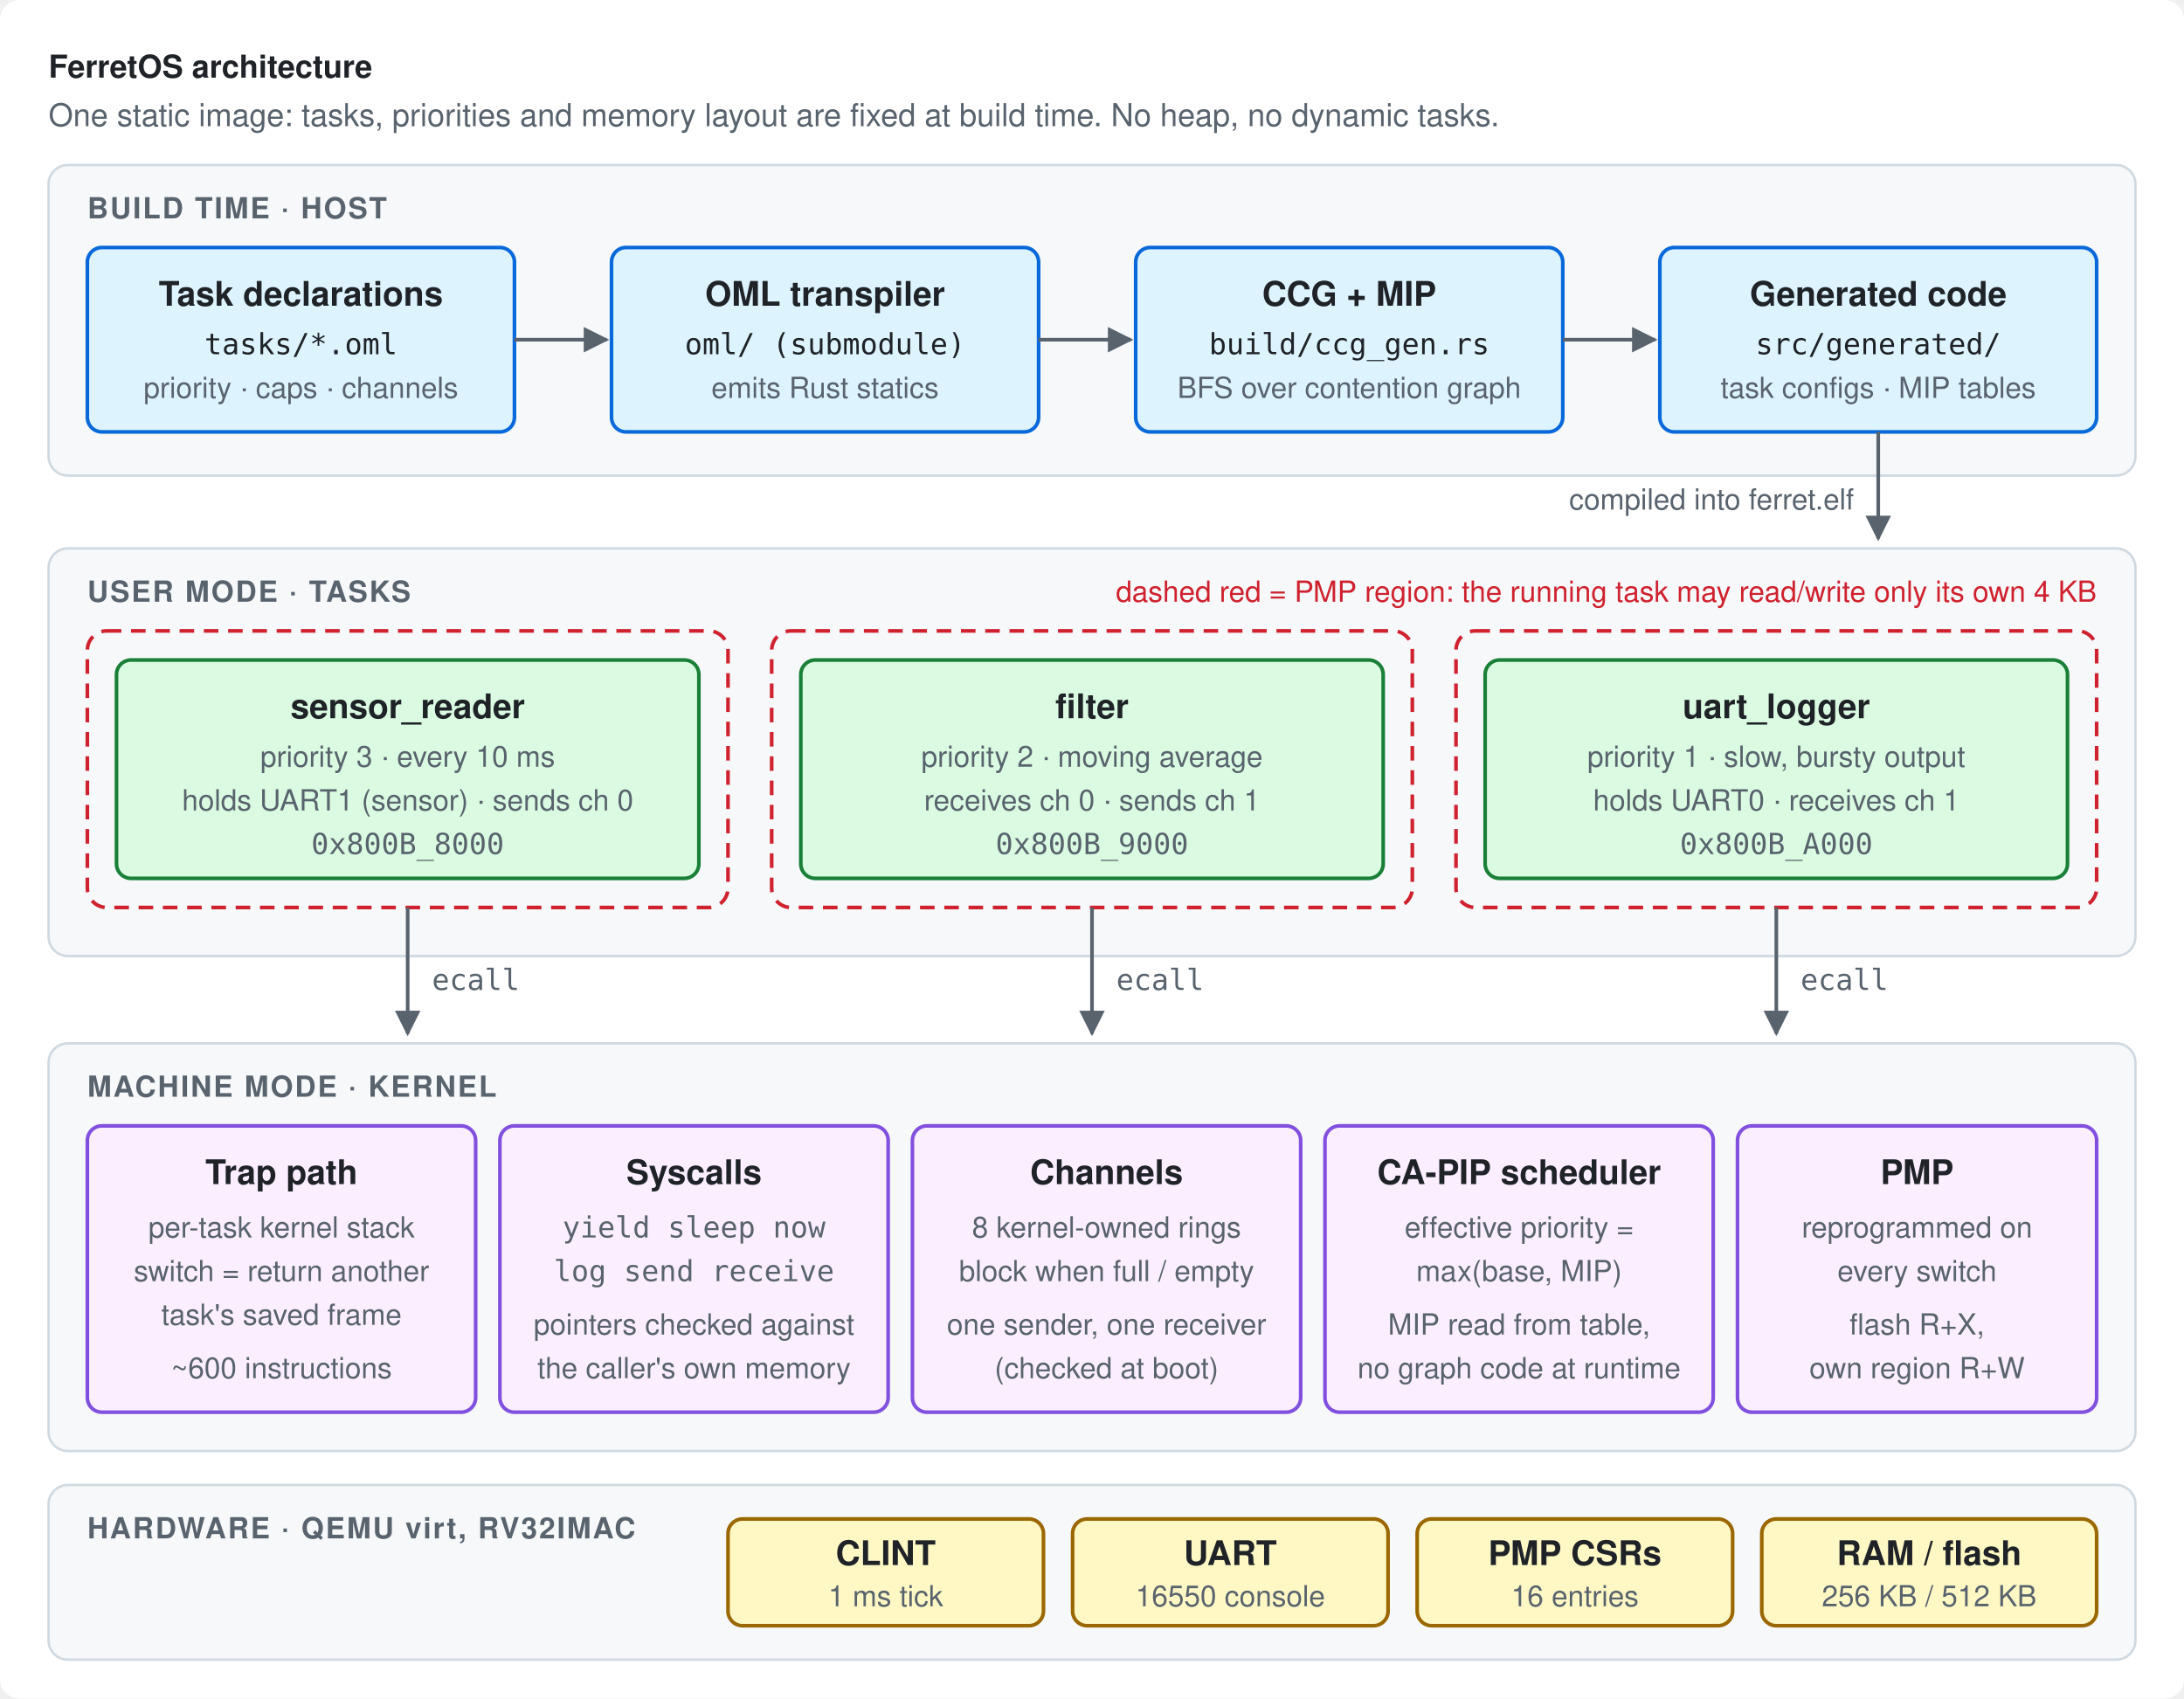
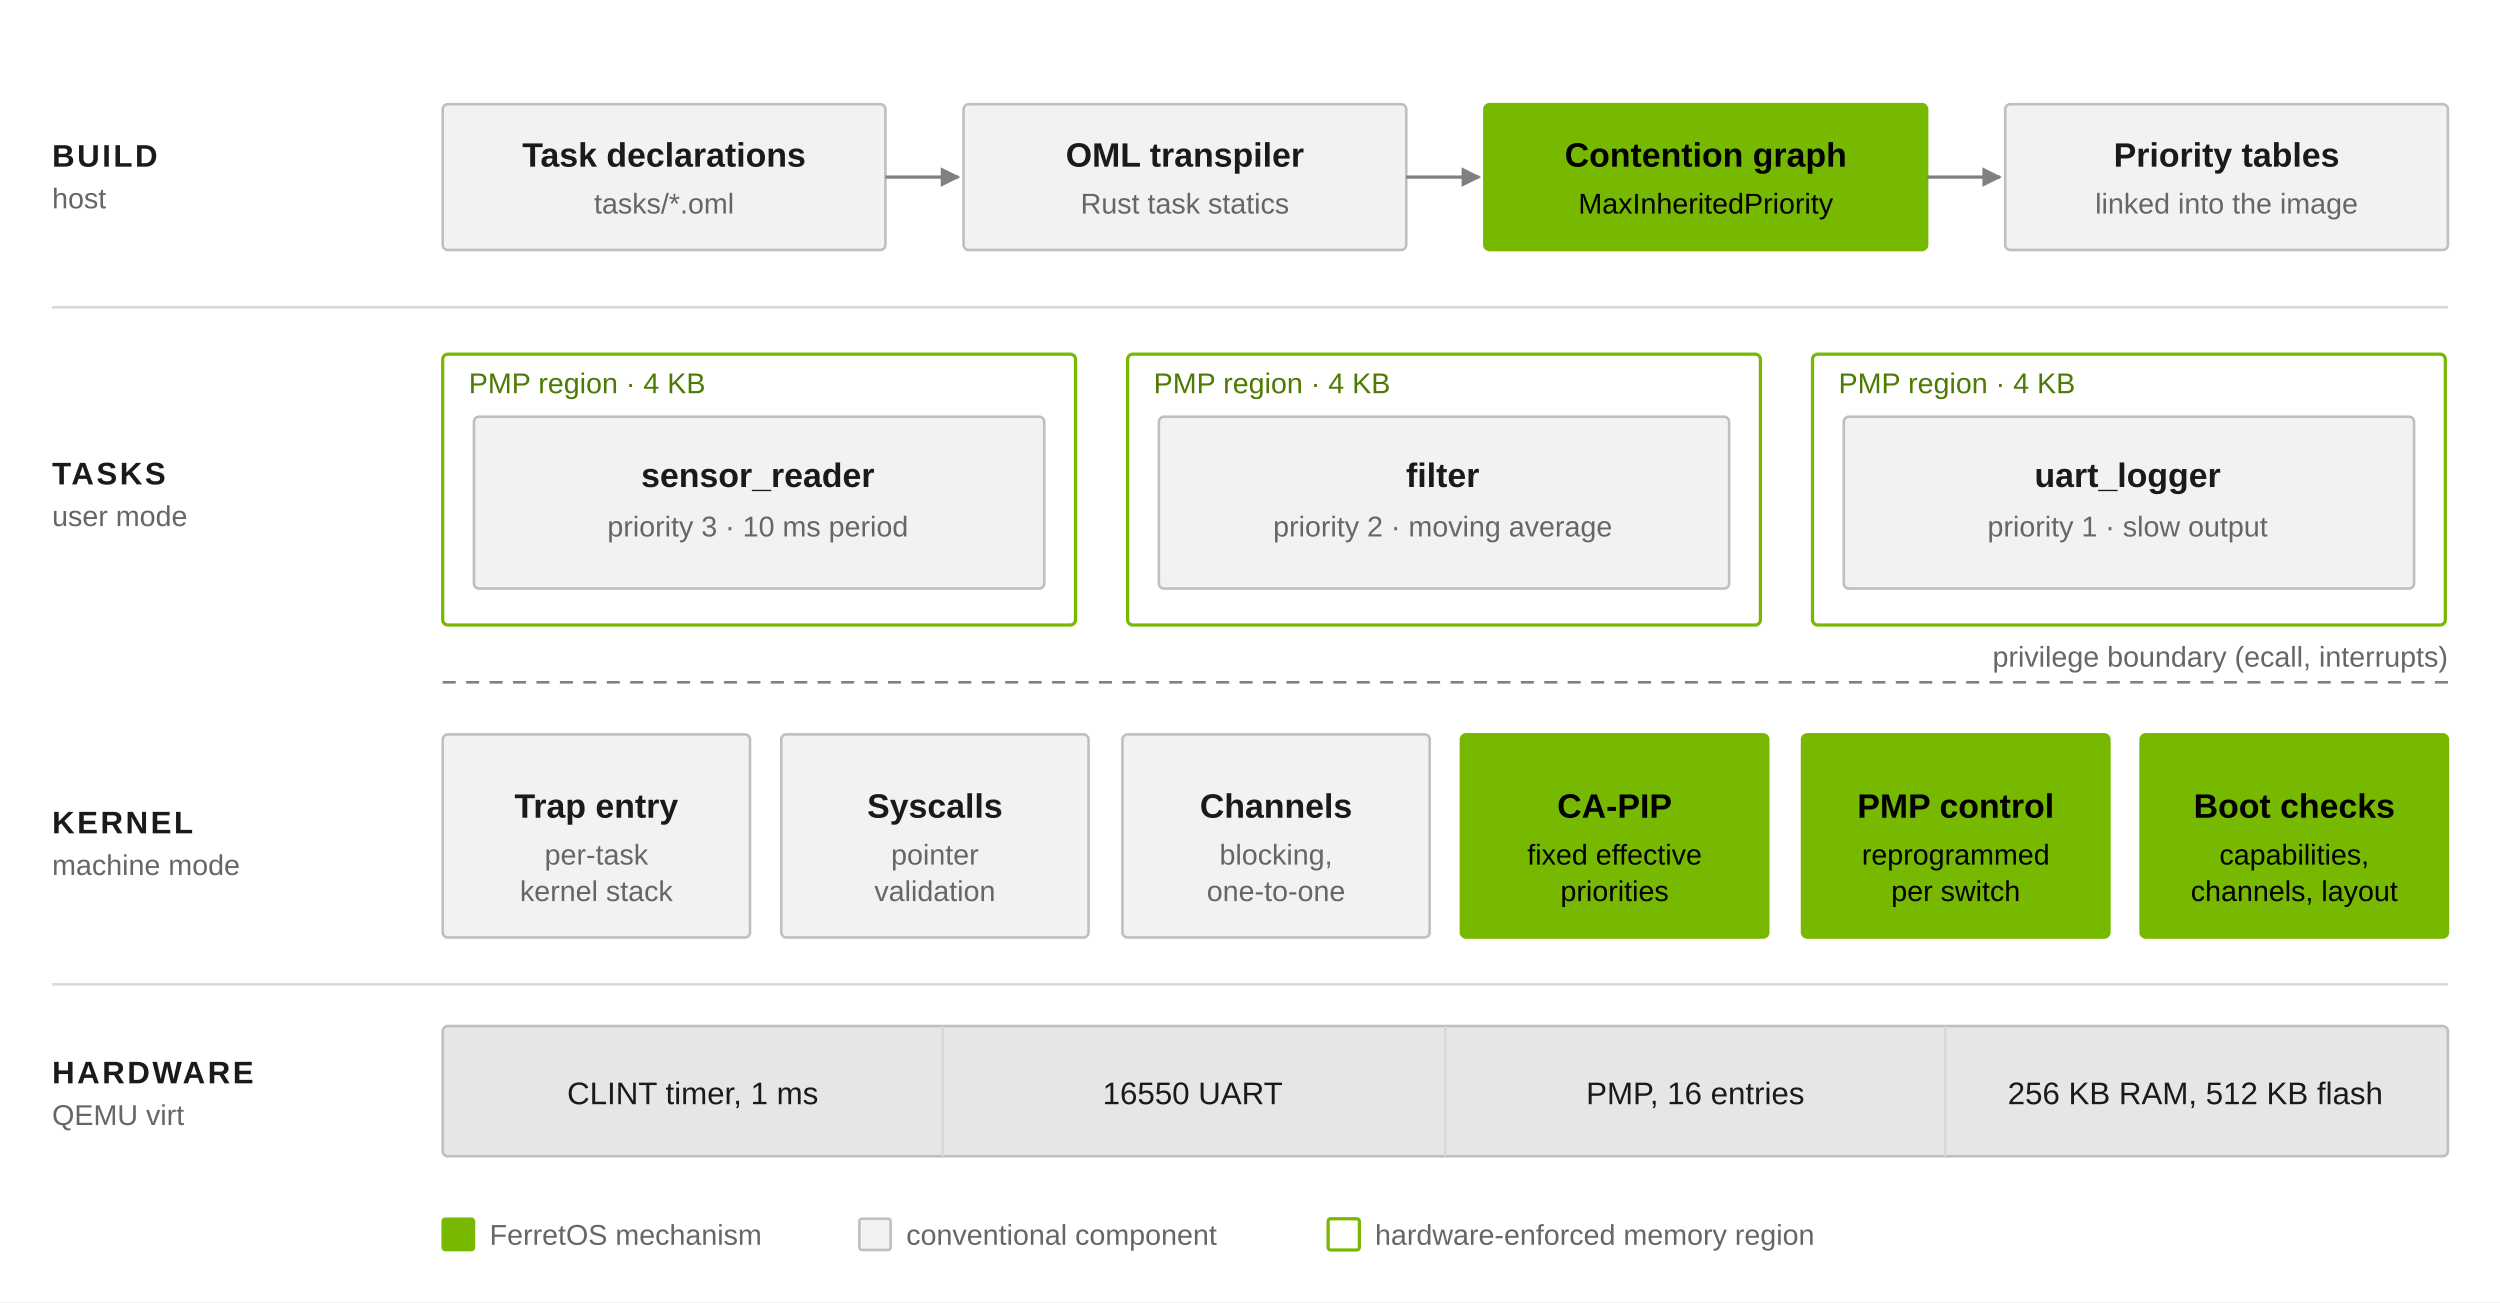
- <svg xmlns="http://www.w3.org/2000/svg" viewBox="0 0 900 700" width="900" height="700" font-family="-apple-system, BlinkMacSystemFont, 'Segoe UI', Helvetica, Arial, sans-serif">
+ <svg xmlns="http://www.w3.org/2000/svg" viewBox="0 0 960 500" width="960" height="500" font-family="Arial, Helvetica, sans-serif">
  <style>
-   .bg{fill:#ffffff} .fg{fill:#1f2328} .muted{fill:#59636e} .code{font-family:ui-monospace,SFMono-Regular,Menlo,monospace}
-   .band{fill:#f6f8fa;stroke:#d1d9e0} .box{fill:#ffffff;stroke:#d1d9e0}
-   .build{fill:#ddf4ff;stroke:#0969da} .task{fill:#dafbe1;stroke:#1a7f37} .kern{fill:#fbefff;stroke:#8250df}
-   .hw{fill:#fff8c5;stroke:#9a6700} .pmp{fill:none;stroke:#cf222e} .pmptext{fill:#cf222e}
-   .arrow{stroke:#59636e;fill:none} .head{fill:#59636e}
+   .bg{fill:#ffffff} .fg{fill:#1a1a1a} .muted{fill:#666666} .rule{stroke:#d9d9d9}
+   .blk{fill:#f2f2f2;stroke:#bfbfbf} .hl{fill:#76b900;stroke:#76b900} .hltext{fill:#000000}
+   .region{fill:none;stroke:#76b900} .regiontext{fill:#4d7a00} .line{stroke:#808080;fill:none} .head{fill:#808080}
+   .hw{fill:#e6e6e6;stroke:#bfbfbf}
  @media (prefers-color-scheme: dark){
-     .bg{fill:#0d1117} .fg{fill:#e6edf3} .muted{fill:#9198a1}
-     .band{fill:#151b23;stroke:#3d444d} .box{fill:#0d1117;stroke:#3d444d}
-     .build{fill:#0c2d6b;stroke:#4493f8} .task{fill:#0f3d1e;stroke:#3fb950} .kern{fill:#2a1b4e;stroke:#ab7df8}
-     .hw{fill:#3b2e00;stroke:#d29922} .pmp{fill:none;stroke:#f85149} .pmptext{fill:#f85149}
-     .arrow{stroke:#9198a1} .head{fill:#9198a1}
+     .bg{fill:#0d1117} .fg{fill:#ededed} .muted{fill:#a0a0a0} .rule{stroke:#30363d}
+     .blk{fill:#1c2128;stroke:#444c56} .hw{fill:#22272e;stroke:#444c56}
+     .regiontext{fill:#76b900} .line{stroke:#8b949e} .head{fill:#8b949e}
  }
-   text{font-size:13px} .t{font-weight:600;font-size:14px} .s{font-size:12px} .h{font-size:12px;font-weight:600;letter-spacing:.06em}
+   text{font-size:12px} .name{font-size:13px;font-weight:700} .row{font-size:12px;font-weight:700;letter-spacing:.08em} .sub{font-size:11px}
</style>
  <defs>
-     <marker id="a" viewBox="0 0 10 10" refX="9" refY="5" markerWidth="7" markerHeight="7" orient="auto-start-reverse">
+     <marker id="a" viewBox="0 0 10 10" refX="9" refY="5" markerWidth="6" markerHeight="6" orient="auto">
      <path class="head" d="M0,0 L10,5 L0,10 z" />
    </marker>
  </defs>
-   <rect class="bg" width="900" height="700" rx="8" />
-   <text class="fg" x="20" y="32" font-size="17" font-weight="600">FerretOS architecture</text>
-   <text class="muted" x="20" y="52" font-size="12">One static image: tasks, priorities and memory layout are fixed at build time. No heap, no dynamic tasks.</text>
-   <rect class="band" x="20" y="68" width="860" height="128" rx="8" stroke-width="1" />
-   <text class="muted h" x="36" y="90">BUILD TIME · HOST</text>
-   <rect class="build" x="36" y="102" width="176" height="76" rx="6" stroke-width="1.5" />
-   <text class="fg t" x="124" y="126" text-anchor="middle">Task declarations</text>
-   <text class="fg s code" x="124" y="146" text-anchor="middle">tasks/*.oml</text>
-   <text class="muted s" x="124" y="164" text-anchor="middle">priority · caps · channels</text>
-   <rect class="build" x="252" y="102" width="176" height="76" rx="6" stroke-width="1.5" />
-   <text class="fg t" x="340" y="126" text-anchor="middle">OML transpiler</text>
-   <text class="fg s code" x="340" y="146" text-anchor="middle">oml/ (submodule)</text>
-   <text class="muted s" x="340" y="164" text-anchor="middle">emits Rust statics</text>
-   <rect class="build" x="468" y="102" width="176" height="76" rx="6" stroke-width="1.5" />
-   <text class="fg t" x="556" y="126" text-anchor="middle">CCG + MIP</text>
-   <text class="fg s code" x="556" y="146" text-anchor="middle">build/ccg_gen.rs</text>
-   <text class="muted s" x="556" y="164" text-anchor="middle">BFS over contention graph</text>
-   <rect class="build" x="684" y="102" width="180" height="76" rx="6" stroke-width="1.5" />
-   <text class="fg t" x="774" y="126" text-anchor="middle">Generated code</text>
-   <text class="fg s code" x="774" y="146" text-anchor="middle">src/generated/</text>
-   <text class="muted s" x="774" y="164" text-anchor="middle">task configs · MIP tables</text>
-   <line class="arrow" x1="212" y1="140" x2="250" y2="140" stroke-width="1.5" marker-end="url(#a)" />
-   <line class="arrow" x1="428" y1="140" x2="466" y2="140" stroke-width="1.5" marker-end="url(#a)" />
-   <line class="arrow" x1="644" y1="140" x2="682" y2="140" stroke-width="1.5" marker-end="url(#a)" />
-   <line class="arrow" x1="774" y1="178" x2="774" y2="222" stroke-width="1.5" marker-end="url(#a)" />
-   <text class="muted s" x="764" y="210" text-anchor="end">compiled into ferret.elf</text>
-   <rect class="band" x="20" y="226" width="860" height="168" rx="8" stroke-width="1" />
-   <text class="muted h" x="36" y="248">USER MODE · TASKS</text>
-   <text class="pmptext s" x="864" y="248" text-anchor="end">dashed red = PMP region: the running task may read/write only its own 4 KB</text>
-   <rect class="pmp" x="36" y="260" width="264" height="114" rx="8" stroke-width="1.5" stroke-dasharray="6 4" />
-   <rect class="task" x="48" y="272" width="240" height="90" rx="6" stroke-width="1.5" />
-   <text class="fg t" x="168" y="296" text-anchor="middle">sensor_reader</text>
-   <text class="muted s" x="168" y="316" text-anchor="middle">priority 3 · every 10 ms</text>
-   <text class="muted s" x="168" y="334" text-anchor="middle">holds UART1 (sensor) · sends ch 0</text>
-   <text class="muted s code" x="168" y="352" text-anchor="middle">0x800B_8000</text>
-   <rect class="pmp" x="318" y="260" width="264" height="114" rx="8" stroke-width="1.5" stroke-dasharray="6 4" />
-   <rect class="task" x="330" y="272" width="240" height="90" rx="6" stroke-width="1.5" />
-   <text class="fg t" x="450" y="296" text-anchor="middle">filter</text>
-   <text class="muted s" x="450" y="316" text-anchor="middle">priority 2 · moving average</text>
-   <text class="muted s" x="450" y="334" text-anchor="middle">receives ch 0 · sends ch 1</text>
-   <text class="muted s code" x="450" y="352" text-anchor="middle">0x800B_9000</text>
-   <rect class="pmp" x="600" y="260" width="264" height="114" rx="8" stroke-width="1.5" stroke-dasharray="6 4" />
-   <rect class="task" x="612" y="272" width="240" height="90" rx="6" stroke-width="1.5" />
-   <text class="fg t" x="732" y="296" text-anchor="middle">uart_logger</text>
-   <text class="muted s" x="732" y="316" text-anchor="middle">priority 1 · slow, bursty output</text>
-   <text class="muted s" x="732" y="334" text-anchor="middle">holds UART0 · receives ch 1</text>
-   <text class="muted s code" x="732" y="352" text-anchor="middle">0x800B_A000</text>
-   <line class="arrow" x1="168" y1="374" x2="168" y2="426" stroke-width="1.5" marker-end="url(#a)" />
-   <line class="arrow" x1="450" y1="374" x2="450" y2="426" stroke-width="1.5" marker-end="url(#a)" />
-   <line class="arrow" x1="732" y1="374" x2="732" y2="426" stroke-width="1.5" marker-end="url(#a)" />
-   <text class="muted s code" x="178" y="408">ecall</text>
-   <text class="muted s code" x="460" y="408">ecall</text>
-   <text class="muted s code" x="742" y="408">ecall</text>
-   <rect class="band" x="20" y="430" width="860" height="168" rx="8" stroke-width="1" />
-   <text class="muted h" x="36" y="452">MACHINE MODE · KERNEL</text>
-   <rect class="kern" x="36" y="464" width="160" height="118" rx="6" stroke-width="1.5" />
-   <text class="fg t" x="116" y="488" text-anchor="middle">Trap path</text>
-   <text class="muted s" x="116" y="510" text-anchor="middle">per-task kernel stack</text>
-   <text class="muted s" x="116" y="528" text-anchor="middle">switch = return another</text>
-   <text class="muted s" x="116" y="546" text-anchor="middle">task's saved frame</text>
-   <text class="muted s" x="116" y="568" text-anchor="middle">~600 instructions</text>
-   <rect class="kern" x="206" y="464" width="160" height="118" rx="6" stroke-width="1.5" />
-   <text class="fg t" x="286" y="488" text-anchor="middle">Syscalls</text>
-   <text class="muted s code" x="286" y="510" text-anchor="middle">yield sleep now</text>
-   <text class="muted s code" x="286" y="528" text-anchor="middle">log send receive</text>
-   <text class="muted s" x="286" y="550" text-anchor="middle">pointers checked against</text>
-   <text class="muted s" x="286" y="568" text-anchor="middle">the caller's own memory</text>
-   <rect class="kern" x="376" y="464" width="160" height="118" rx="6" stroke-width="1.5" />
-   <text class="fg t" x="456" y="488" text-anchor="middle">Channels</text>
-   <text class="muted s" x="456" y="510" text-anchor="middle">8 kernel-owned rings</text>
-   <text class="muted s" x="456" y="528" text-anchor="middle">block when full / empty</text>
-   <text class="muted s" x="456" y="550" text-anchor="middle">one sender, one receiver</text>
-   <text class="muted s" x="456" y="568" text-anchor="middle">(checked at boot)</text>
-   <rect class="kern" x="546" y="464" width="160" height="118" rx="6" stroke-width="1.5" />
-   <text class="fg t" x="626" y="488" text-anchor="middle">CA-PIP scheduler</text>
-   <text class="muted s" x="626" y="510" text-anchor="middle">effective priority =</text>
-   <text class="muted s" x="626" y="528" text-anchor="middle">max(base, MIP)</text>
-   <text class="muted s" x="626" y="550" text-anchor="middle">MIP read from table,</text>
-   <text class="muted s" x="626" y="568" text-anchor="middle">no graph code at runtime</text>
-   <rect class="kern" x="716" y="464" width="148" height="118" rx="6" stroke-width="1.5" />
-   <text class="fg t" x="790" y="488" text-anchor="middle">PMP</text>
-   <text class="muted s" x="790" y="510" text-anchor="middle">reprogrammed on</text>
-   <text class="muted s" x="790" y="528" text-anchor="middle">every switch</text>
-   <text class="muted s" x="790" y="550" text-anchor="middle">flash R+X,</text>
-   <text class="muted s" x="790" y="568" text-anchor="middle">own region R+W</text>
-   <rect class="band" x="20" y="612" width="860" height="72" rx="8" stroke-width="1" />
-   <text class="muted h" x="36" y="634">HARDWARE · QEMU virt, RV32IMAC</text>
-   <rect class="hw" x="300" y="626" width="130" height="44" rx="6" stroke-width="1.5" />
-   <text class="fg t" x="365" y="645" text-anchor="middle">CLINT</text>
-   <text class="muted s" x="365" y="662" text-anchor="middle">1 ms tick</text>
-   <rect class="hw" x="442" y="626" width="130" height="44" rx="6" stroke-width="1.5" />
-   <text class="fg t" x="507" y="645" text-anchor="middle">UART</text>
-   <text class="muted s" x="507" y="662" text-anchor="middle">16550 console</text>
-   <rect class="hw" x="584" y="626" width="130" height="44" rx="6" stroke-width="1.5" />
-   <text class="fg t" x="649" y="645" text-anchor="middle">PMP CSRs</text>
-   <text class="muted s" x="649" y="662" text-anchor="middle">16 entries</text>
-   <rect class="hw" x="726" y="626" width="138" height="44" rx="6" stroke-width="1.5" />
-   <text class="fg t" x="795" y="645" text-anchor="middle">RAM / flash</text>
-   <text class="muted s" x="795" y="662" text-anchor="middle">256 KB / 512 KB</text>
+   <rect class="bg" width="960" height="500" />
+   <text class="fg row" x="20" y="64">BUILD</text>
+   <text class="muted sub" x="20" y="80">host</text>
+   <text class="fg row" x="20" y="186">TASKS</text>
+   <text class="muted sub" x="20" y="202">user mode</text>
+   <text class="fg row" x="20" y="320">KERNEL</text>
+   <text class="muted sub" x="20" y="336">machine mode</text>
+   <text class="fg row" x="20" y="416">HARDWARE</text>
+   <text class="muted sub" x="20" y="432">QEMU virt</text>
+   <rect class="blk" x="170" y="40" width="170" height="56" rx="2" />
+   <text class="fg name" x="255" y="64" text-anchor="middle">Task declarations</text>
+   <text class="muted sub" x="255" y="82" text-anchor="middle">tasks/*.oml</text>
+   <rect class="blk" x="370" y="40" width="170" height="56" rx="2" />
+   <text class="fg name" x="455" y="64" text-anchor="middle">OML transpiler</text>
+   <text class="muted sub" x="455" y="82" text-anchor="middle">Rust task statics</text>
+   <rect class="hl" x="570" y="40" width="170" height="56" rx="2" />
+   <text class="hltext name" x="655" y="64" text-anchor="middle">Contention graph</text>
+   <text class="hltext sub" x="655" y="82" text-anchor="middle">MaxInheritedPriority</text>
+   <rect class="blk" x="770" y="40" width="170" height="56" rx="2" />
+   <text class="fg name" x="855" y="64" text-anchor="middle">Priority tables</text>
+   <text class="muted sub" x="855" y="82" text-anchor="middle">linked into the image</text>
+   <line class="line" x1="340" y1="68" x2="368" y2="68" stroke-width="1.25" marker-end="url(#a)" />
+   <line class="line" x1="540" y1="68" x2="568" y2="68" stroke-width="1.25" marker-end="url(#a)" />
+   <line class="line" x1="740" y1="68" x2="768" y2="68" stroke-width="1.25" marker-end="url(#a)" />
+   <line class="rule" x1="20" y1="118" x2="940" y2="118" stroke-width="1" />
+   <rect class="region" x="170" y="136" width="243" height="104" rx="2" stroke-width="1.25" />
+   <text class="regiontext sub" x="180" y="151">PMP region · 4 KB</text>
+   <rect class="blk" x="182" y="160" width="219" height="66" rx="2" />
+   <text class="fg name" x="291" y="187" text-anchor="middle">sensor_reader</text>
+   <text class="muted sub" x="291" y="206" text-anchor="middle">priority 3 · 10 ms period</text>
+   <rect class="region" x="433" y="136" width="243" height="104" rx="2" stroke-width="1.25" />
+   <text class="regiontext sub" x="443" y="151">PMP region · 4 KB</text>
+   <rect class="blk" x="445" y="160" width="219" height="66" rx="2" />
+   <text class="fg name" x="554" y="187" text-anchor="middle">filter</text>
+   <text class="muted sub" x="554" y="206" text-anchor="middle">priority 2 · moving average</text>
+   <rect class="region" x="696" y="136" width="243" height="104" rx="2" stroke-width="1.25" />
+   <text class="regiontext sub" x="706" y="151">PMP region · 4 KB</text>
+   <rect class="blk" x="708" y="160" width="219" height="66" rx="2" />
+   <text class="fg name" x="817" y="187" text-anchor="middle">uart_logger</text>
+   <text class="muted sub" x="817" y="206" text-anchor="middle">priority 1 · slow output</text>
+   <line class="line" x1="170" y1="262" x2="940" y2="262" stroke-width="1" stroke-dasharray="5 4" />
+   <text class="muted sub" x="940" y="256" text-anchor="end">privilege boundary (ecall, interrupts)</text>
+   <rect class="blk" x="170" y="282" width="118" height="78" rx="2" />
+   <text class="fg name" x="229" y="314" text-anchor="middle">Trap entry</text>
+   <text class="muted sub" x="229" y="332" text-anchor="middle">per-task</text>
+   <text class="muted sub" x="229" y="346" text-anchor="middle">kernel stack</text>
+   <rect class="blk" x="300" y="282" width="118" height="78" rx="2" />
+   <text class="fg name" x="359" y="314" text-anchor="middle">Syscalls</text>
+   <text class="muted sub" x="359" y="332" text-anchor="middle">pointer</text>
+   <text class="muted sub" x="359" y="346" text-anchor="middle">validation</text>
+   <rect class="blk" x="431" y="282" width="118" height="78" rx="2" />
+   <text class="fg name" x="490" y="314" text-anchor="middle">Channels</text>
+   <text class="muted sub" x="490" y="332" text-anchor="middle">blocking,</text>
+   <text class="muted sub" x="490" y="346" text-anchor="middle">one-to-one</text>
+   <rect class="hl" x="561" y="282" width="118" height="78" rx="2" />
+   <text class="hltext name" x="620" y="314" text-anchor="middle">CA-PIP</text>
+   <text class="hltext sub" x="620" y="332" text-anchor="middle">fixed effective</text>
+   <text class="hltext sub" x="620" y="346" text-anchor="middle">priorities</text>
+   <rect class="hl" x="692" y="282" width="118" height="78" rx="2" />
+   <text class="hltext name" x="751" y="314" text-anchor="middle">PMP control</text>
+   <text class="hltext sub" x="751" y="332" text-anchor="middle">reprogrammed</text>
+   <text class="hltext sub" x="751" y="346" text-anchor="middle">per switch</text>
+   <rect class="hl" x="822" y="282" width="118" height="78" rx="2" />
+   <text class="hltext name" x="881" y="314" text-anchor="middle">Boot checks</text>
+   <text class="hltext sub" x="881" y="332" text-anchor="middle">capabilities,</text>
+   <text class="hltext sub" x="881" y="346" text-anchor="middle">channels, layout</text>
+   <line class="rule" x1="20" y1="378" x2="940" y2="378" stroke-width="1" />
+   <rect class="hw" x="170" y="394" width="770" height="50" rx="2" />
+   <line class="rule" x1="362" y1="394" x2="362" y2="444" stroke-width="1" />
+   <line class="rule" x1="555" y1="394" x2="555" y2="444" stroke-width="1" />
+   <line class="rule" x1="747" y1="394" x2="747" y2="444" stroke-width="1" />
+   <text class="fg" x="266" y="424" text-anchor="middle">CLINT timer, 1 ms</text>
+   <text class="fg" x="458" y="424" text-anchor="middle">16550 UART</text>
+   <text class="fg" x="651" y="424" text-anchor="middle">PMP, 16 entries</text>
+   <text class="fg" x="843" y="424" text-anchor="middle">256 KB RAM, 512 KB flash</text>
+   <rect class="hl" x="170" y="468" width="12" height="12" rx="1" />
+   <text class="muted sub" x="188" y="478">FerretOS mechanism</text>
+   <rect class="blk" x="330" y="468" width="12" height="12" rx="1" />
+   <text class="muted sub" x="348" y="478">conventional component</text>
+   <rect class="region" x="510" y="468" width="12" height="12" rx="1" stroke-width="1.25" />
+   <text class="muted sub" x="528" y="478">hardware-enforced memory region</text>
</svg>
